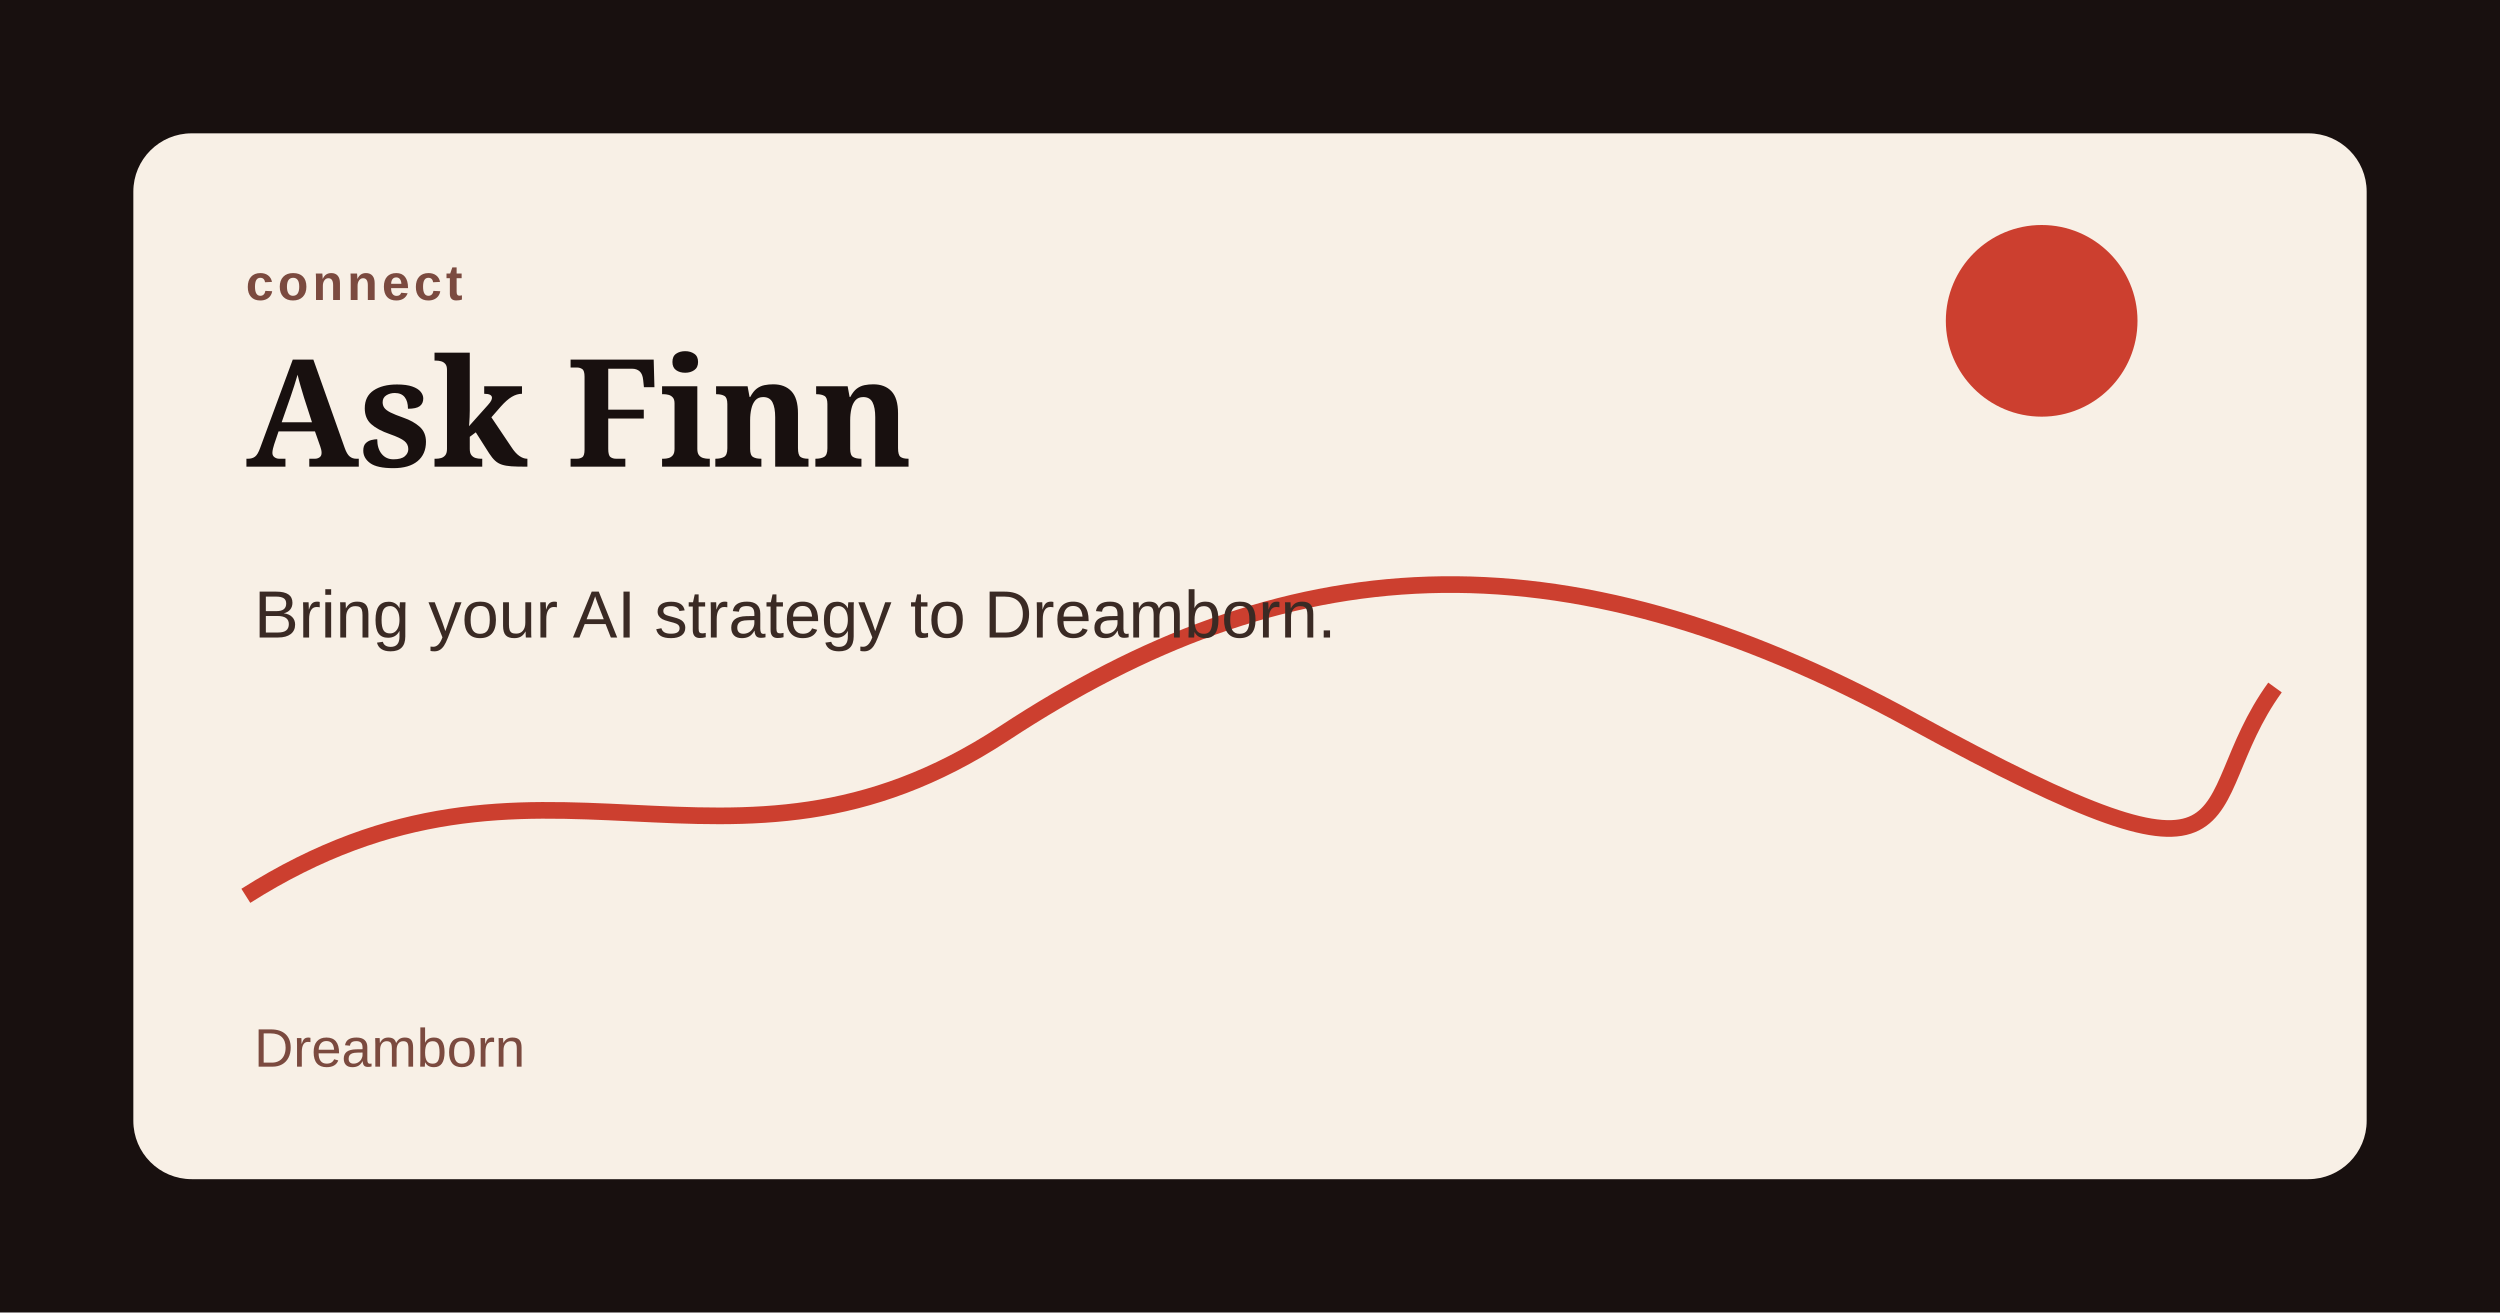
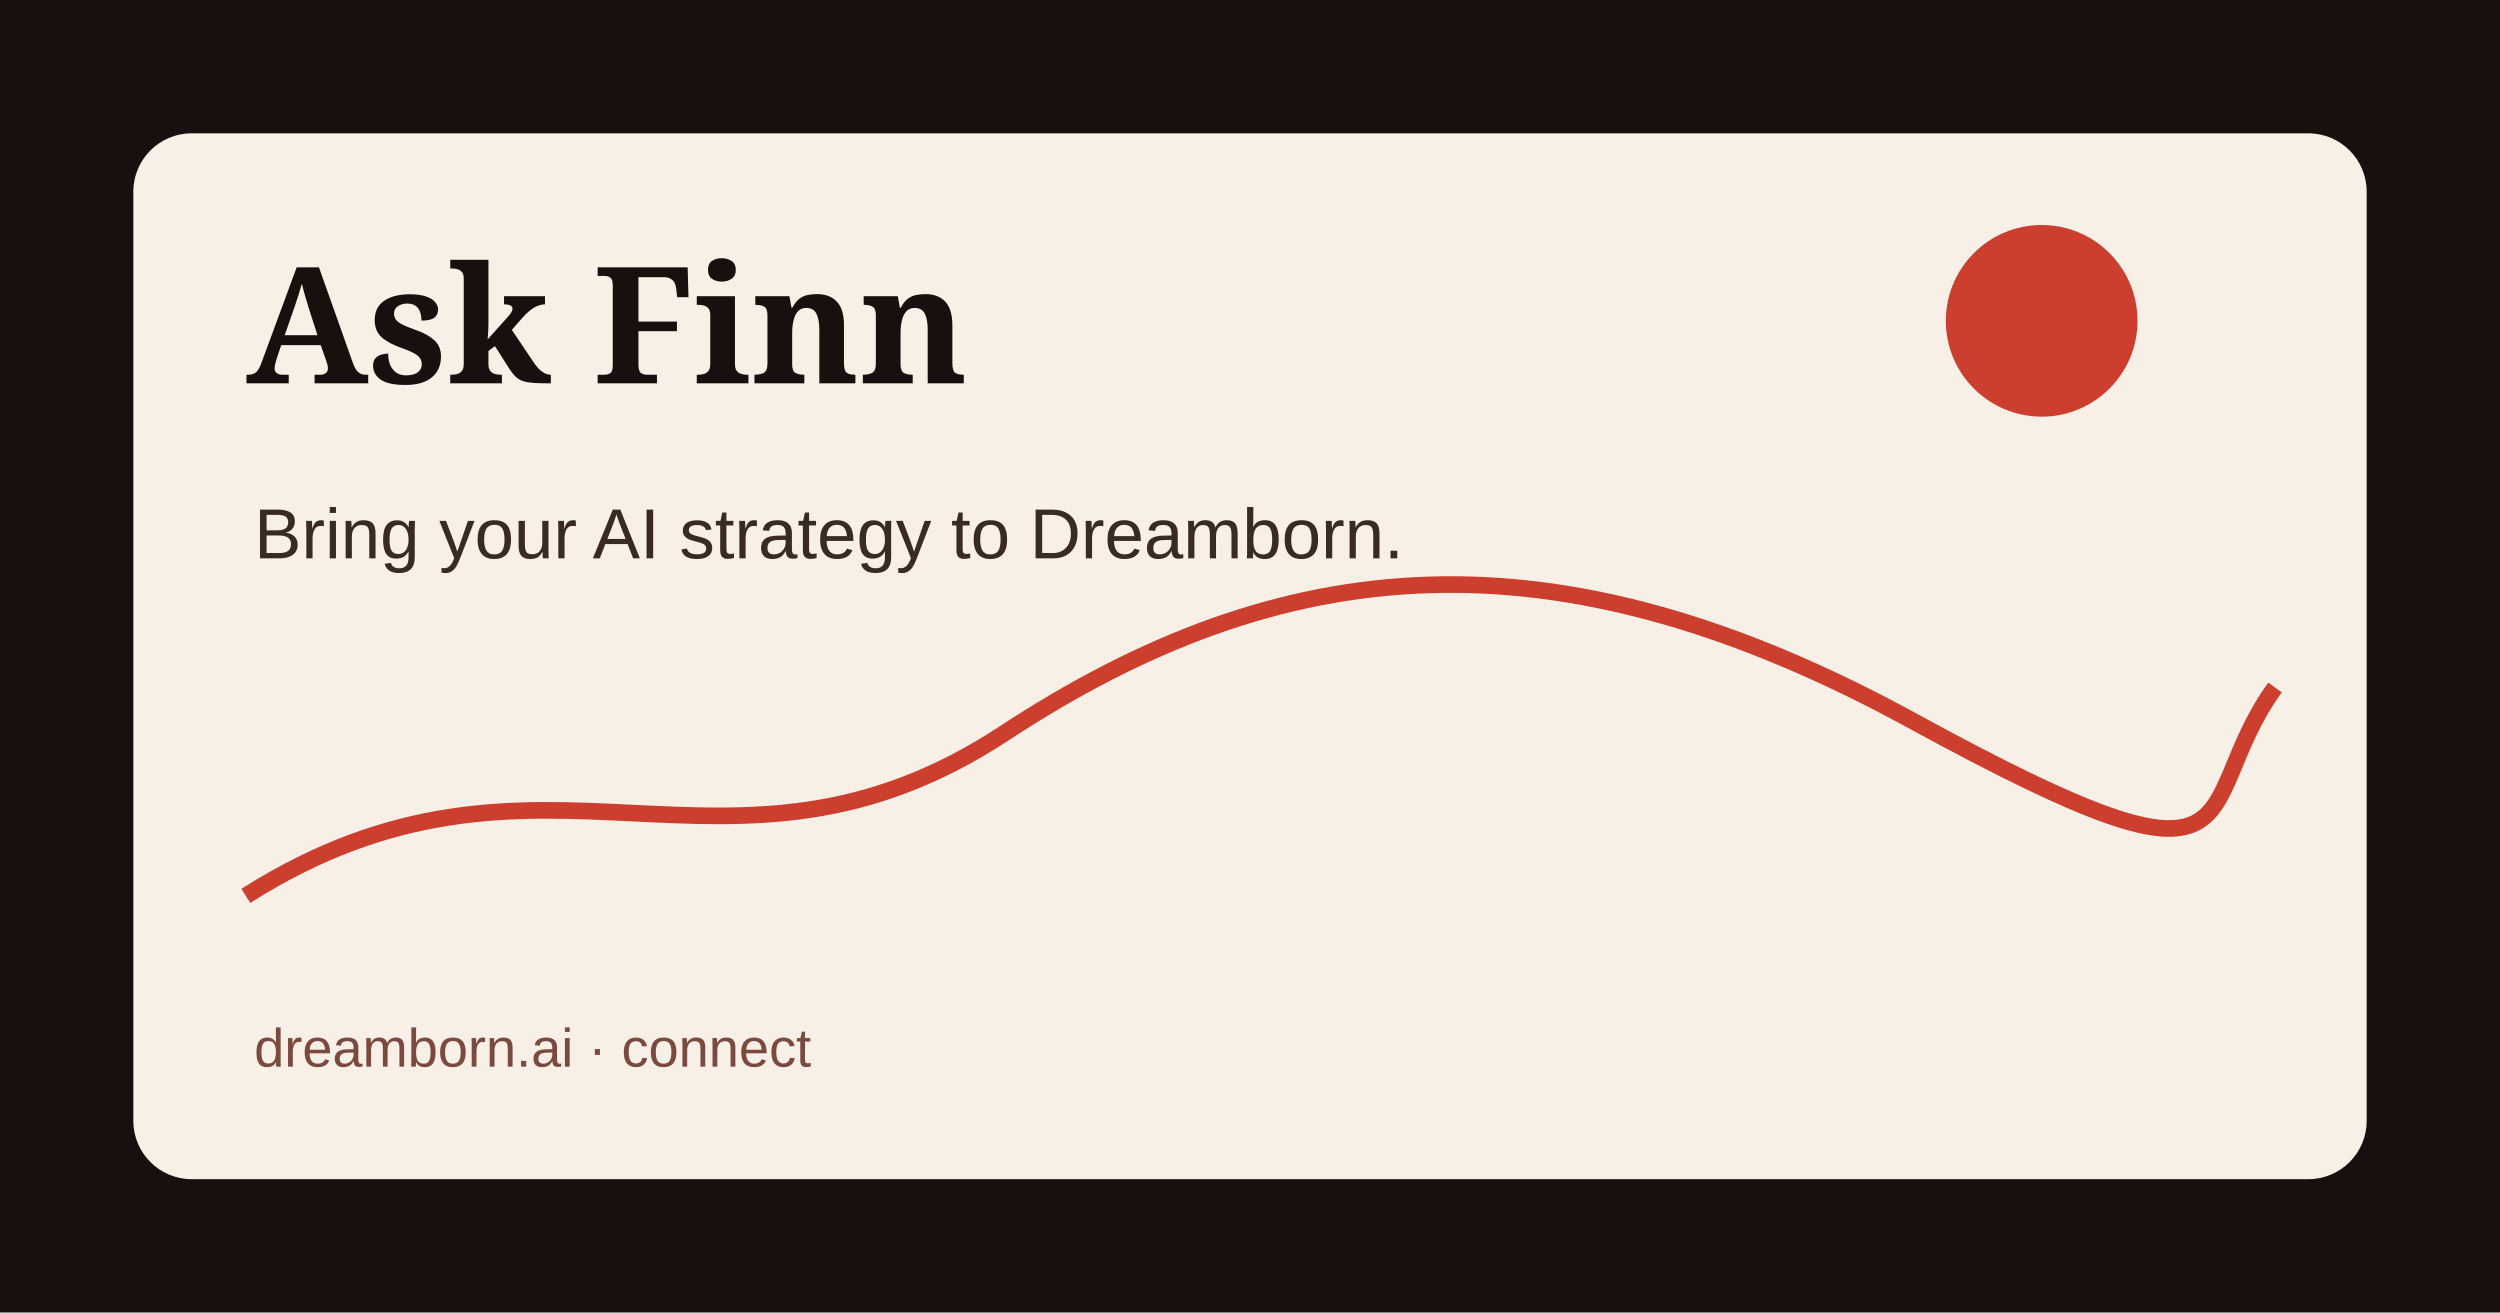
<svg xmlns="http://www.w3.org/2000/svg" width="1200" height="630" viewBox="0 0 1200 630" role="img" aria-labelledby="title desc">
  <rect width="1200" height="630" fill="#18100f" />
  <rect x="64" y="64" width="1072" height="502" rx="28" fill="#f8f0e6" />
  <circle cx="980" cy="154" r="46" fill="#cc3f2f" />
  <path d="M118 430 C260 340 348 440 482 352 S746 252 918 346 1050 388 1092 330" fill="none" stroke="#cc3f2f" stroke-width="8" />
-   <text x="118" y="144" fill="#7b4a3f" font-family="Arial, sans-serif" font-size="24" font-weight="700" letter-spacing="2">connect</text>
-   <text x="118" y="224" fill="#18100f" font-family="Georgia, serif" font-size="72" font-weight="700">Ask Finn</text>
-   <text x="122" y="306" fill="#3a2a24" font-family="Arial, sans-serif" font-size="32">Bring your AI strategy to Dreamborn.</text>
-   <text x="122" y="512" fill="#7b4a3f" font-family="Arial, sans-serif" font-size="26">Dreamborn</text>
+   <text x="118" y="184" fill="#18100f" font-family="Georgia, serif" font-size="78" font-weight="700">Ask Finn</text>
+   <text x="122" y="268" fill="#3a2a24" font-family="Arial, sans-serif" font-size="34">Bring your AI strategy to Dreamborn.</text>
+   <text x="122" y="512" fill="#7b4a3f" font-family="Arial, sans-serif" font-size="26">dreamborn.ai · connect</text>
</svg>
